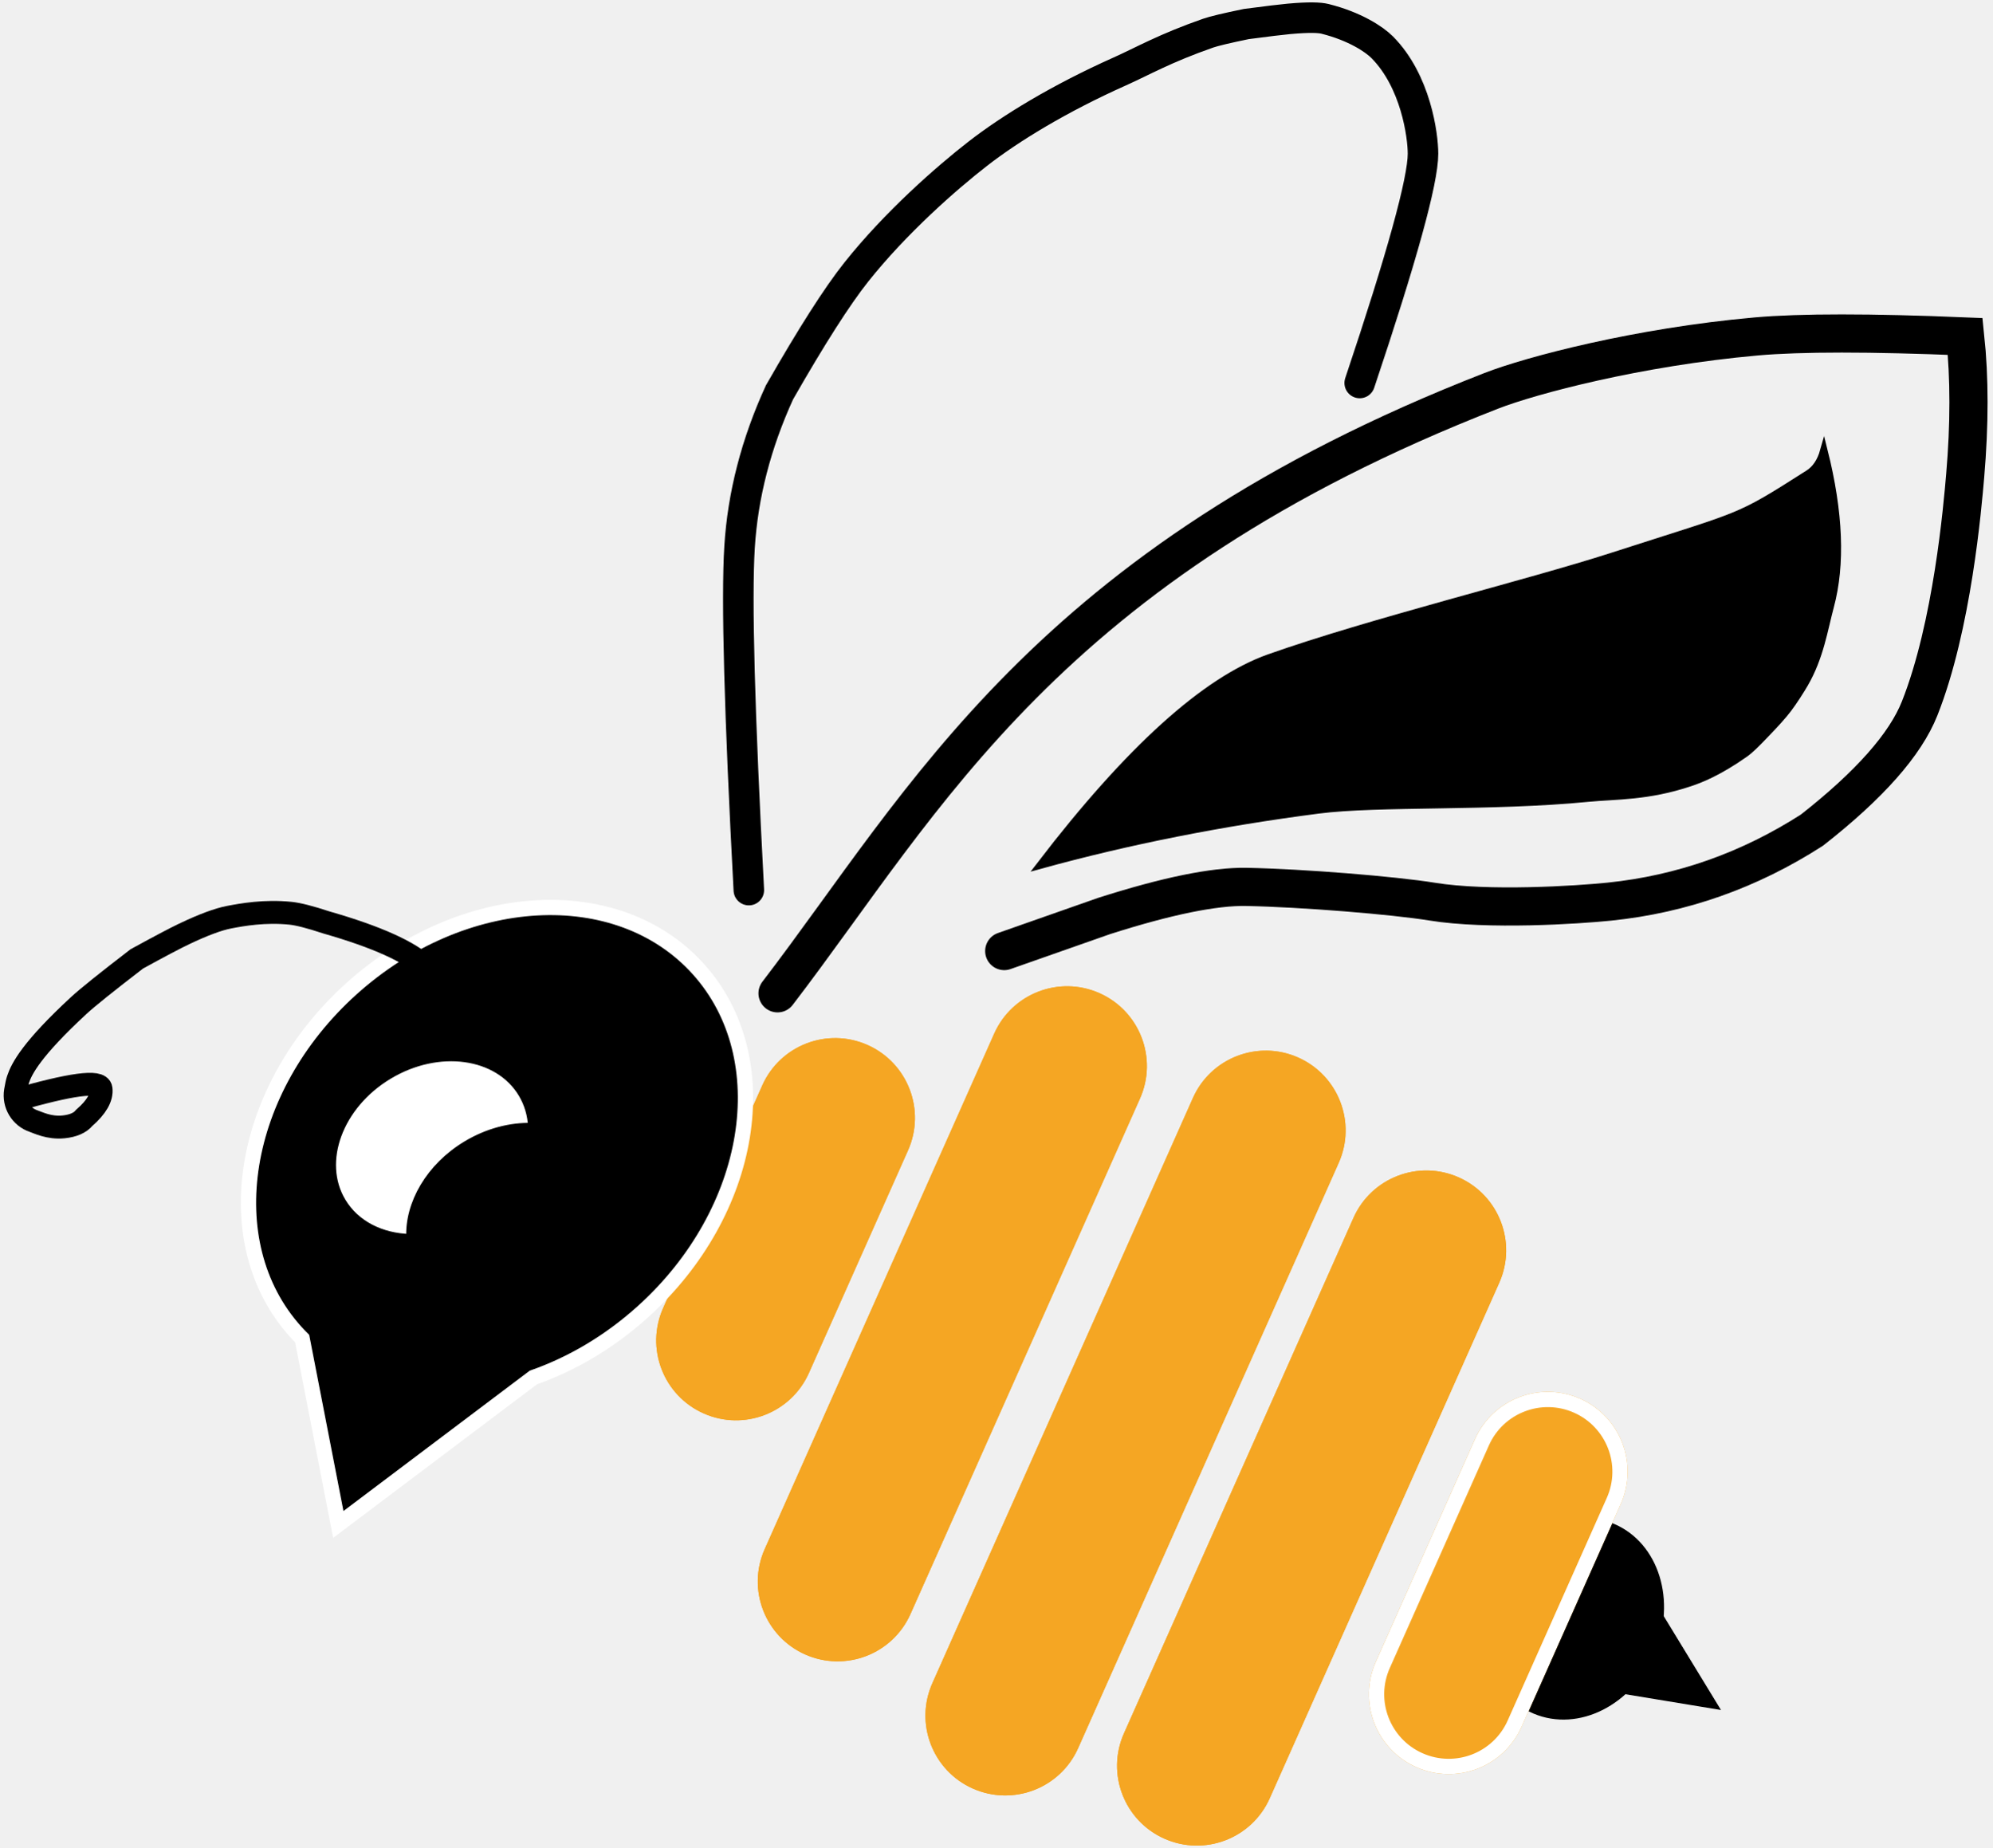
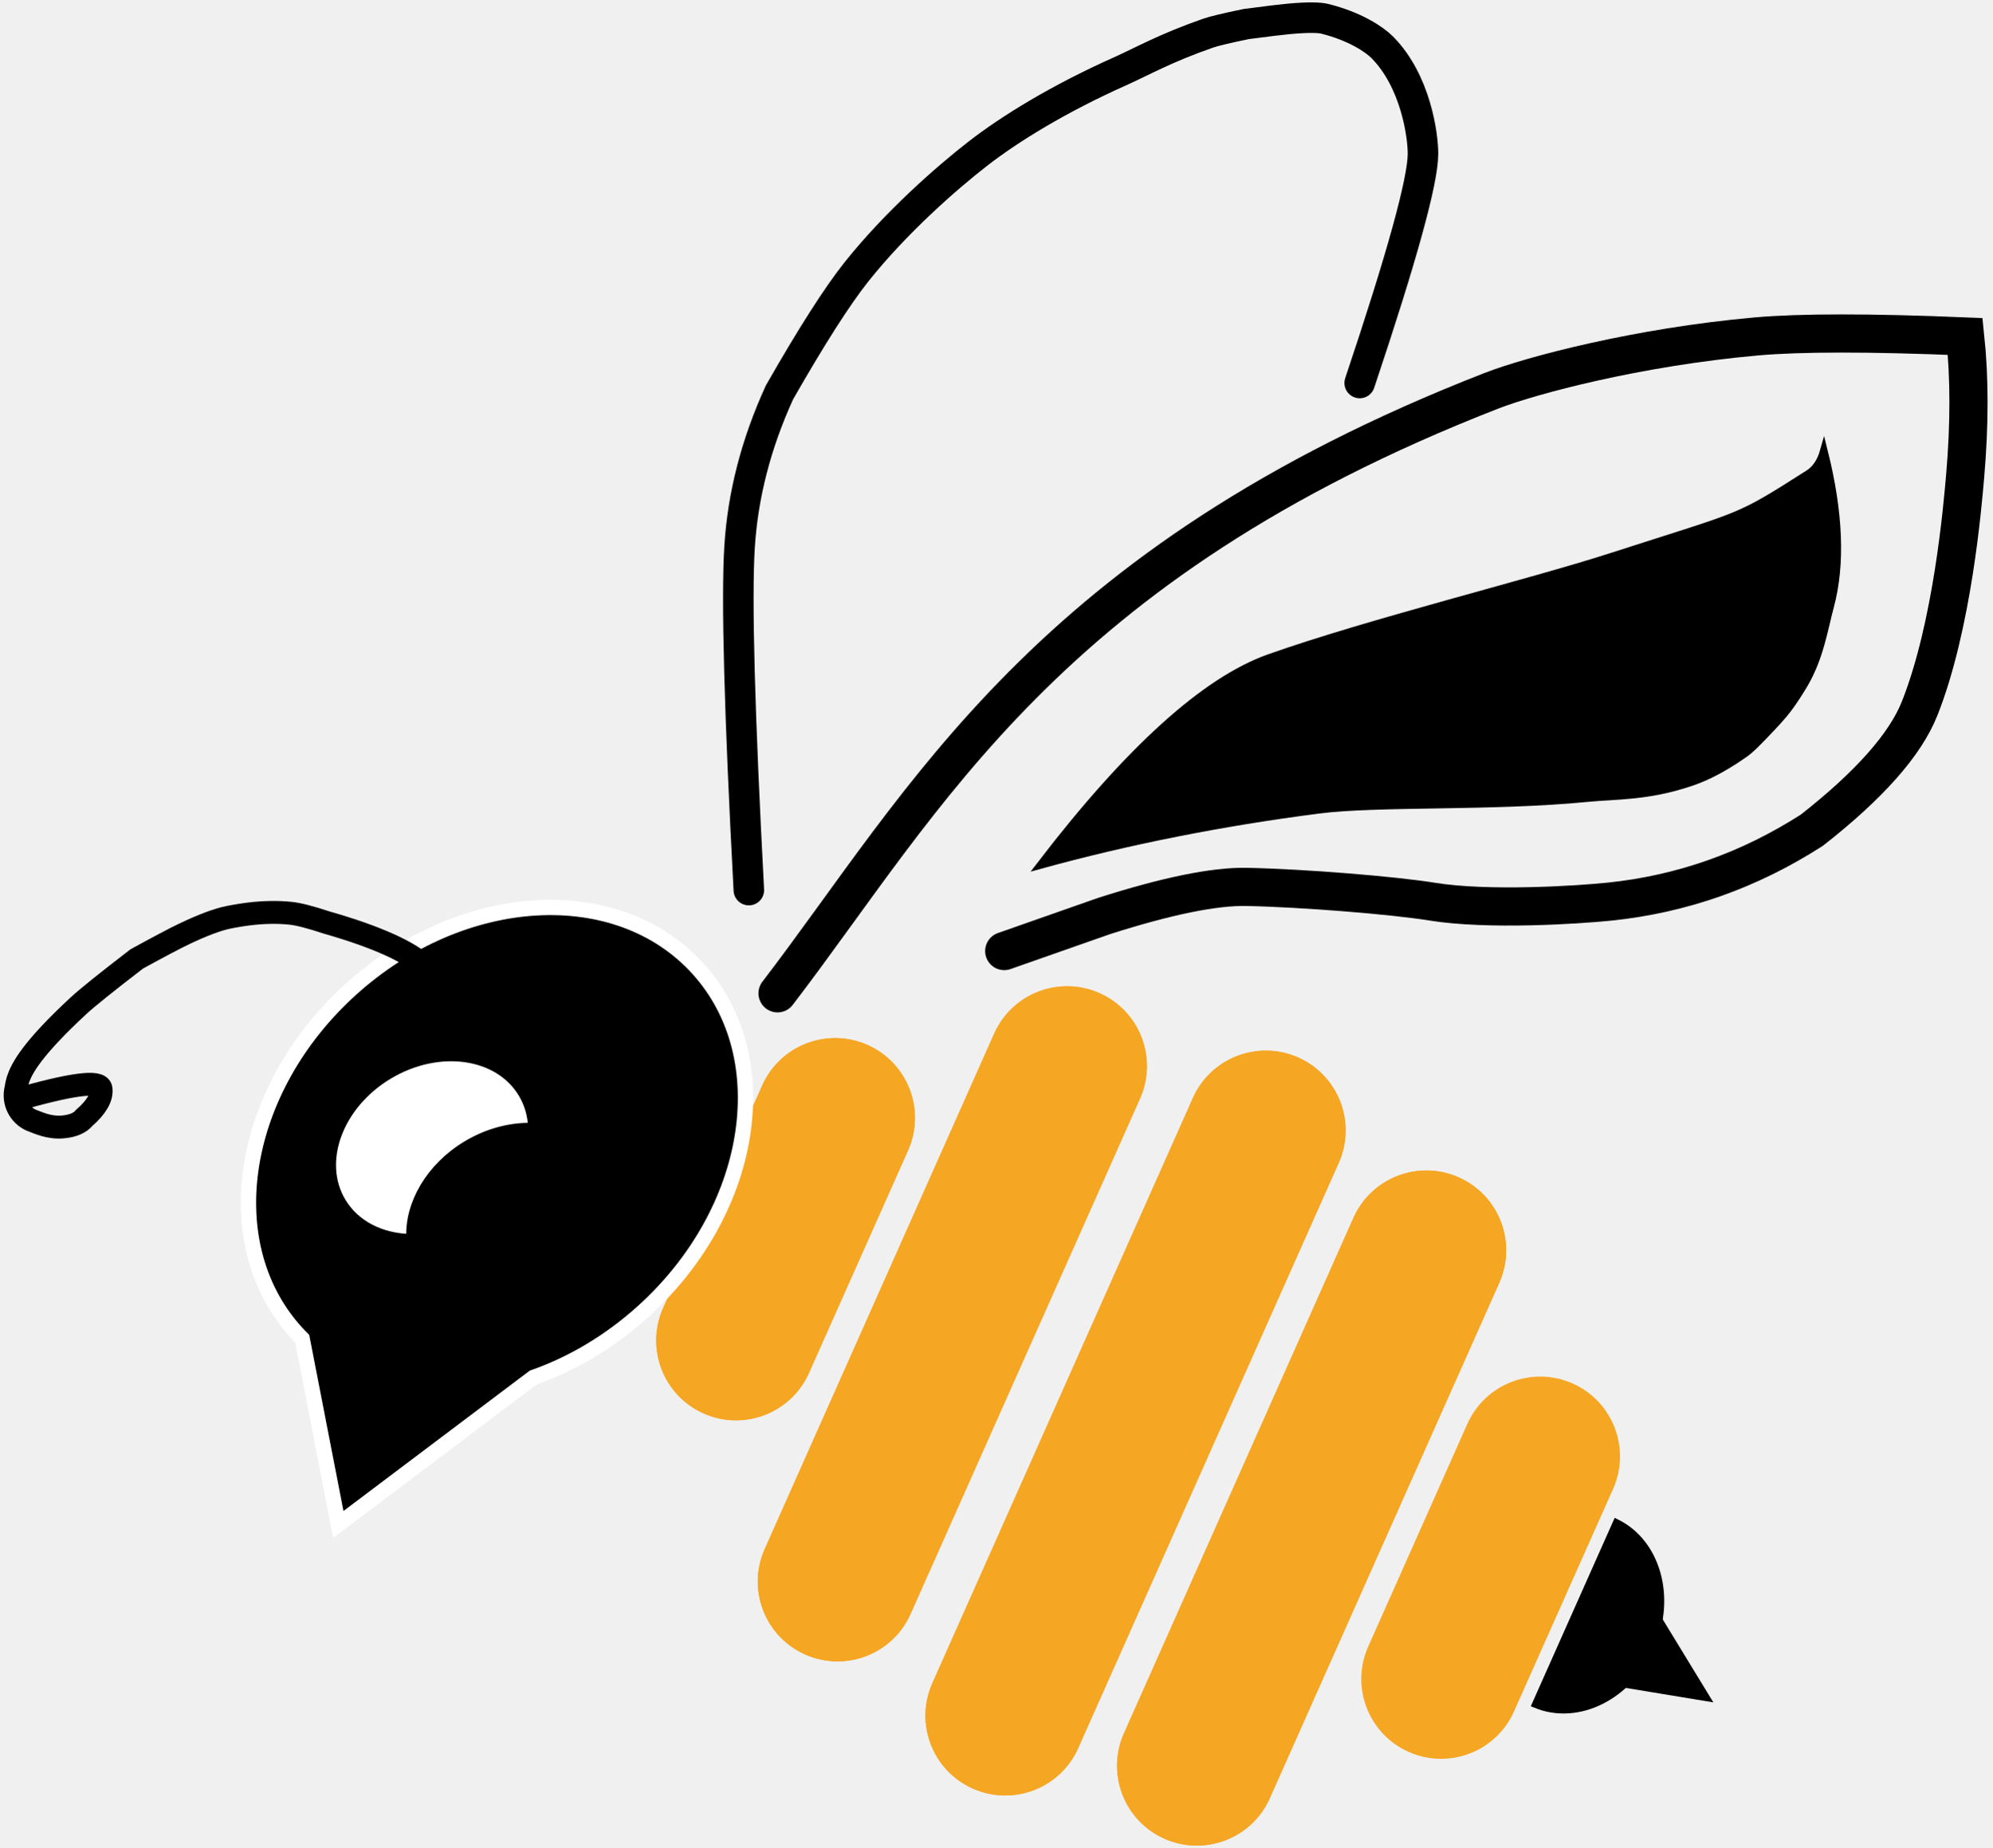
<svg xmlns="http://www.w3.org/2000/svg" xmlns:xlink="http://www.w3.org/1999/xlink" width="261px" height="242px" viewBox="0 0 261 242" version="1.1">
  <defs>
    <rect id="path-1" x="10.467" y="9.622" width="20.907" height="52.83" rx="10.453" />
-     <rect id="path-2" x="103.84" y="55.968" width="20.907" height="52.83" rx="10.453" />
-     <rect id="path-3" x="32.314" y="1.017" width="20.907" height="94.83" rx="10.453" />
-     <rect id="path-4" x="79.382" y="25.153" width="20.907" height="94.83" rx="10.453" />
-     <rect id="path-5" x="56.314" y="9.017" width="20.907" height="104.83" rx="10.453" />
+     <rect id="path-2" x="32.314" y="1.017" width="20.907" height="94.83" rx="10.453" />
+     <rect id="path-3" x="79.382" y="25.153" width="20.907" height="94.83" rx="10.453" />
+     <rect id="path-4" x="56.314" y="9.017" width="20.907" height="104.83" rx="10.453" />
  </defs>
  <g id="Page-1" stroke="none" stroke-width="1" fill="none" fill-rule="evenodd">
    <g id="Group" transform="translate(0, 2)">
      <g id="body" transform="translate(82, 123)">
-         <polygon id="Triangle-2" stroke="#000000" fill="#000000" transform="translate(137.5, 95) rotate(124) translate(-137.5, -95) " points="137.5 89 143 101 132 101" />
-         <ellipse id="Oval" stroke="#000000" fill="#000000" transform="translate(124.1819, 87.06587) rotate(23) translate(-124.1819, -87.06587) " cx="124.182" cy="87.066" rx="11" ry="13" />
+         <polygon id="Triangle-2" stroke="#000000" fill="#000000" transform="translate(136.5, 94) rotate(124) translate(-136.5, -94) " points="136.5 88 142 100 131 100" />
+         <path d="M129.788,74.529 C135.01,77.116 137.05,84.156 134.331,90.563 C131.541,97.135 124.793,100.567 119.218,98.27 L129.788,74.529 Z" id="Combined-Shape" stroke="#000000" fill="#000000" />
        <g id="Rectangle" transform="translate(20.92064, 36.03731) rotate(24) translate(-20.92064, -36.03731) ">
          <use fill="#F5A623" fill-rule="evenodd" xlink:href="#path-1" />
          <rect stroke="#F5A623" stroke-width="1" x="10.967" y="10.122" width="19.907" height="51.83" rx="9.953" />
        </g>
-         <g id="Rectangle" transform="translate(114.2937, 82.38312) rotate(24) translate(-114.2937, -82.38312) ">
+         <rect id="Rectangle" fill="#F5A623" transform="translate(113.2937, 80.38312) rotate(24) translate(-113.2937, -80.38312) " x="102.84" y="53.968" width="20.907" height="52.83" rx="10.453" />
+         <g id="Rectangle" transform="translate(42.76779, 48.43212) rotate(24) translate(-42.76779, -48.43212) ">
          <use fill="#F5A623" fill-rule="evenodd" xlink:href="#path-2" />
-           <rect stroke="#FFFFFF" stroke-width="2" x="104.84" y="56.968" width="18.907" height="50.83" rx="9.453" />
-         </g>
-         <g id="Rectangle" transform="translate(42.76779, 48.43212) rotate(24) translate(-42.76779, -48.43212) ">
-           <use fill="#F5A623" fill-rule="evenodd" xlink:href="#path-3" />
          <rect stroke="#F5A623" stroke-width="1" x="32.814" y="1.517" width="19.907" height="93.83" rx="9.953" />
        </g>
        <g id="Rectangle" transform="translate(89.83516, 72.56758) rotate(24) translate(-89.83516, -72.56758) ">
-           <use fill="#F5A623" fill-rule="evenodd" xlink:href="#path-4" />
+           <use fill="#F5A623" fill-rule="evenodd" xlink:href="#path-3" />
          <rect stroke="#F5A623" stroke-width="1" x="79.882" y="25.653" width="19.907" height="93.83" rx="9.953" />
        </g>
        <g id="Rectangle" transform="translate(66.7678, 61.43212) rotate(24) translate(-66.7678, -61.43212) ">
-           <use fill="#F5A623" fill-rule="evenodd" xlink:href="#path-5" />
+           <use fill="#F5A623" fill-rule="evenodd" xlink:href="#path-4" />
          <rect stroke="#F5A623" stroke-width="1" x="56.814" y="9.517" width="19.907" height="103.83" rx="9.953" />
        </g>
      </g>
      <g id="head" transform="translate(0, 104)">
        <path d="M69.877,74.462 L44.32,93.717 L39.585,69.371 C39.292,69.079 39.006,68.778 38.726,68.467 C28.194,56.77 31.468,36.653 46.038,23.533 C60.608,10.414 80.957,9.262 91.49,20.959 C102.022,32.656 98.748,52.774 84.178,65.893 C79.793,69.841 74.884,72.706 69.877,74.462 Z" id="Combined-Shape" stroke="#FFFFFF" stroke-width="2" fill="#000000" />
        <path d="M56.034,56.471 C52.328,57.086 48.733,56.126 46.391,53.525 C42.312,48.995 43.58,41.204 49.222,36.123 C54.865,31.042 62.746,30.596 66.825,35.126 C67.867,36.284 68.561,37.654 68.921,39.138 C66.173,39.595 63.364,40.918 60.961,43.081 C56.76,46.864 54.984,52.148 56.034,56.471 Z" id="Combined-Shape" stroke="#000000" fill="#FFFFFF" transform="translate(56.46043, 44.3254) rotate(11) translate(-56.46043, -44.3254) " />
        <path d="M55.394,17.518 C56.259,16.337 56.259,15.354 55.394,14.57 C53.951,13.261 48.652,10.714 47.158,10.331 C44.32,9.604 39.557,10.075 32.867,11.745 C30.677,12.199 29.114,12.637 28.177,13.058 C25.077,14.453 22.796,16.382 21.483,17.518 C20.373,18.479 19.035,20.097 17.469,22.374 C16.718,23.465 15.475,25.441 13.738,28.303 C11.834,32.908 10.657,35.937 10.206,37.392 C7.739,45.348 7.851,48.269 8.164,49.78 C8.228,50.092 8.381,50.573 8.623,51.223 L8.623,51.223 C9.236,52.868 10.958,53.819 12.676,53.461 C12.676,53.461 12.676,53.461 12.676,53.461 C13.205,53.351 14.904,53.27 16.442,52.151 C17.467,51.406 18.049,50.615 18.187,49.78 C18.879,47.761 18.879,46.295 18.187,45.381 C17.495,44.468 14.461,46.808 9.084,52.401" id="Path-2" stroke="#000000" stroke-width="3" transform="translate(32.02128, 31.76813) rotate(30) translate(-32.02128, -31.76813) " />
      </g>
      <g id="wings" transform="translate(96, 0)" stroke="#000000">
        <path d="M5.866,128.133 C25.22,102.876 40.963,71.962 99.394,49.194 C104.573,47.176 118.571,43.456 134.085,42.076 C139.894,41.56 149.019,41.56 161.462,42.076 C162.036,47.513 162.036,53.589 161.462,60.305 C161.115,64.359 159.78,80.008 155.496,90.808 C153.622,95.534 148.918,100.85 141.385,106.754 C133.191,112.019 124.346,115.142 114.851,116.121 C110.687,116.551 98.927,117.305 91.626,116.121 C86.589,115.305 74.669,114.335 67.286,114.192 C63.075,114.111 56.86,115.382 48.64,118.006 L35.565,122.596" id="Path-3" stroke-width="5" stroke-linecap="round" />
        <path d="M40.322,111.314 C51.915,96.204 61.909,87.163 70.304,84.191 C83.47,79.531 104.292,74.431 115.156,70.923 C132.818,65.221 131.32,66.19 140.938,60.067 C141.886,59.464 142.557,58.464 142.949,57.068 C144.976,65.152 145.247,71.95 143.762,77.462 C142.957,80.454 142.428,84.093 140.39,87.593 C139.89,88.451 138.962,89.905 138.239,90.86 C137.617,91.683 136.604,92.816 135.199,94.259 C134.028,95.497 133.176,96.304 132.643,96.68 C129.071,99.203 126.66,100.099 125.447,100.507 C119.867,102.383 115.689,102.191 111.999,102.553 C99.529,103.779 84.491,103.085 76.735,104.087 C63.979,105.736 51.841,108.145 40.322,111.314 Z" id="Path-4" fill="#000000" />
        <path d="M2.105,114.611 C0.875,91.475 0.47,76.5 0.889,69.688 C1.309,62.876 3.052,56.116 6.119,49.407 C10.328,42.041 13.683,36.787 16.184,33.643 C21.327,27.176 27.957,21.357 32.099,18.139 C36.365,14.824 42.773,10.901 50.712,7.355 C53.71,6.016 56.587,4.33 62.279,2.343 C63.029,2.081 64.696,1.683 67.28,1.149 C70.041,0.785 71.906,0.559 72.874,0.471 C75.561,0.228 76.888,0.295 77.593,0.471 C81.478,1.443 84.052,3.146 85.1,4.206 C89.475,8.632 90.429,15.706 90.429,18.139 C90.429,21.679 87.665,31.691 82.137,48.175" id="Path-5" stroke-width="4" stroke-linecap="round" />
      </g>
    </g>
  </g>
</svg>
